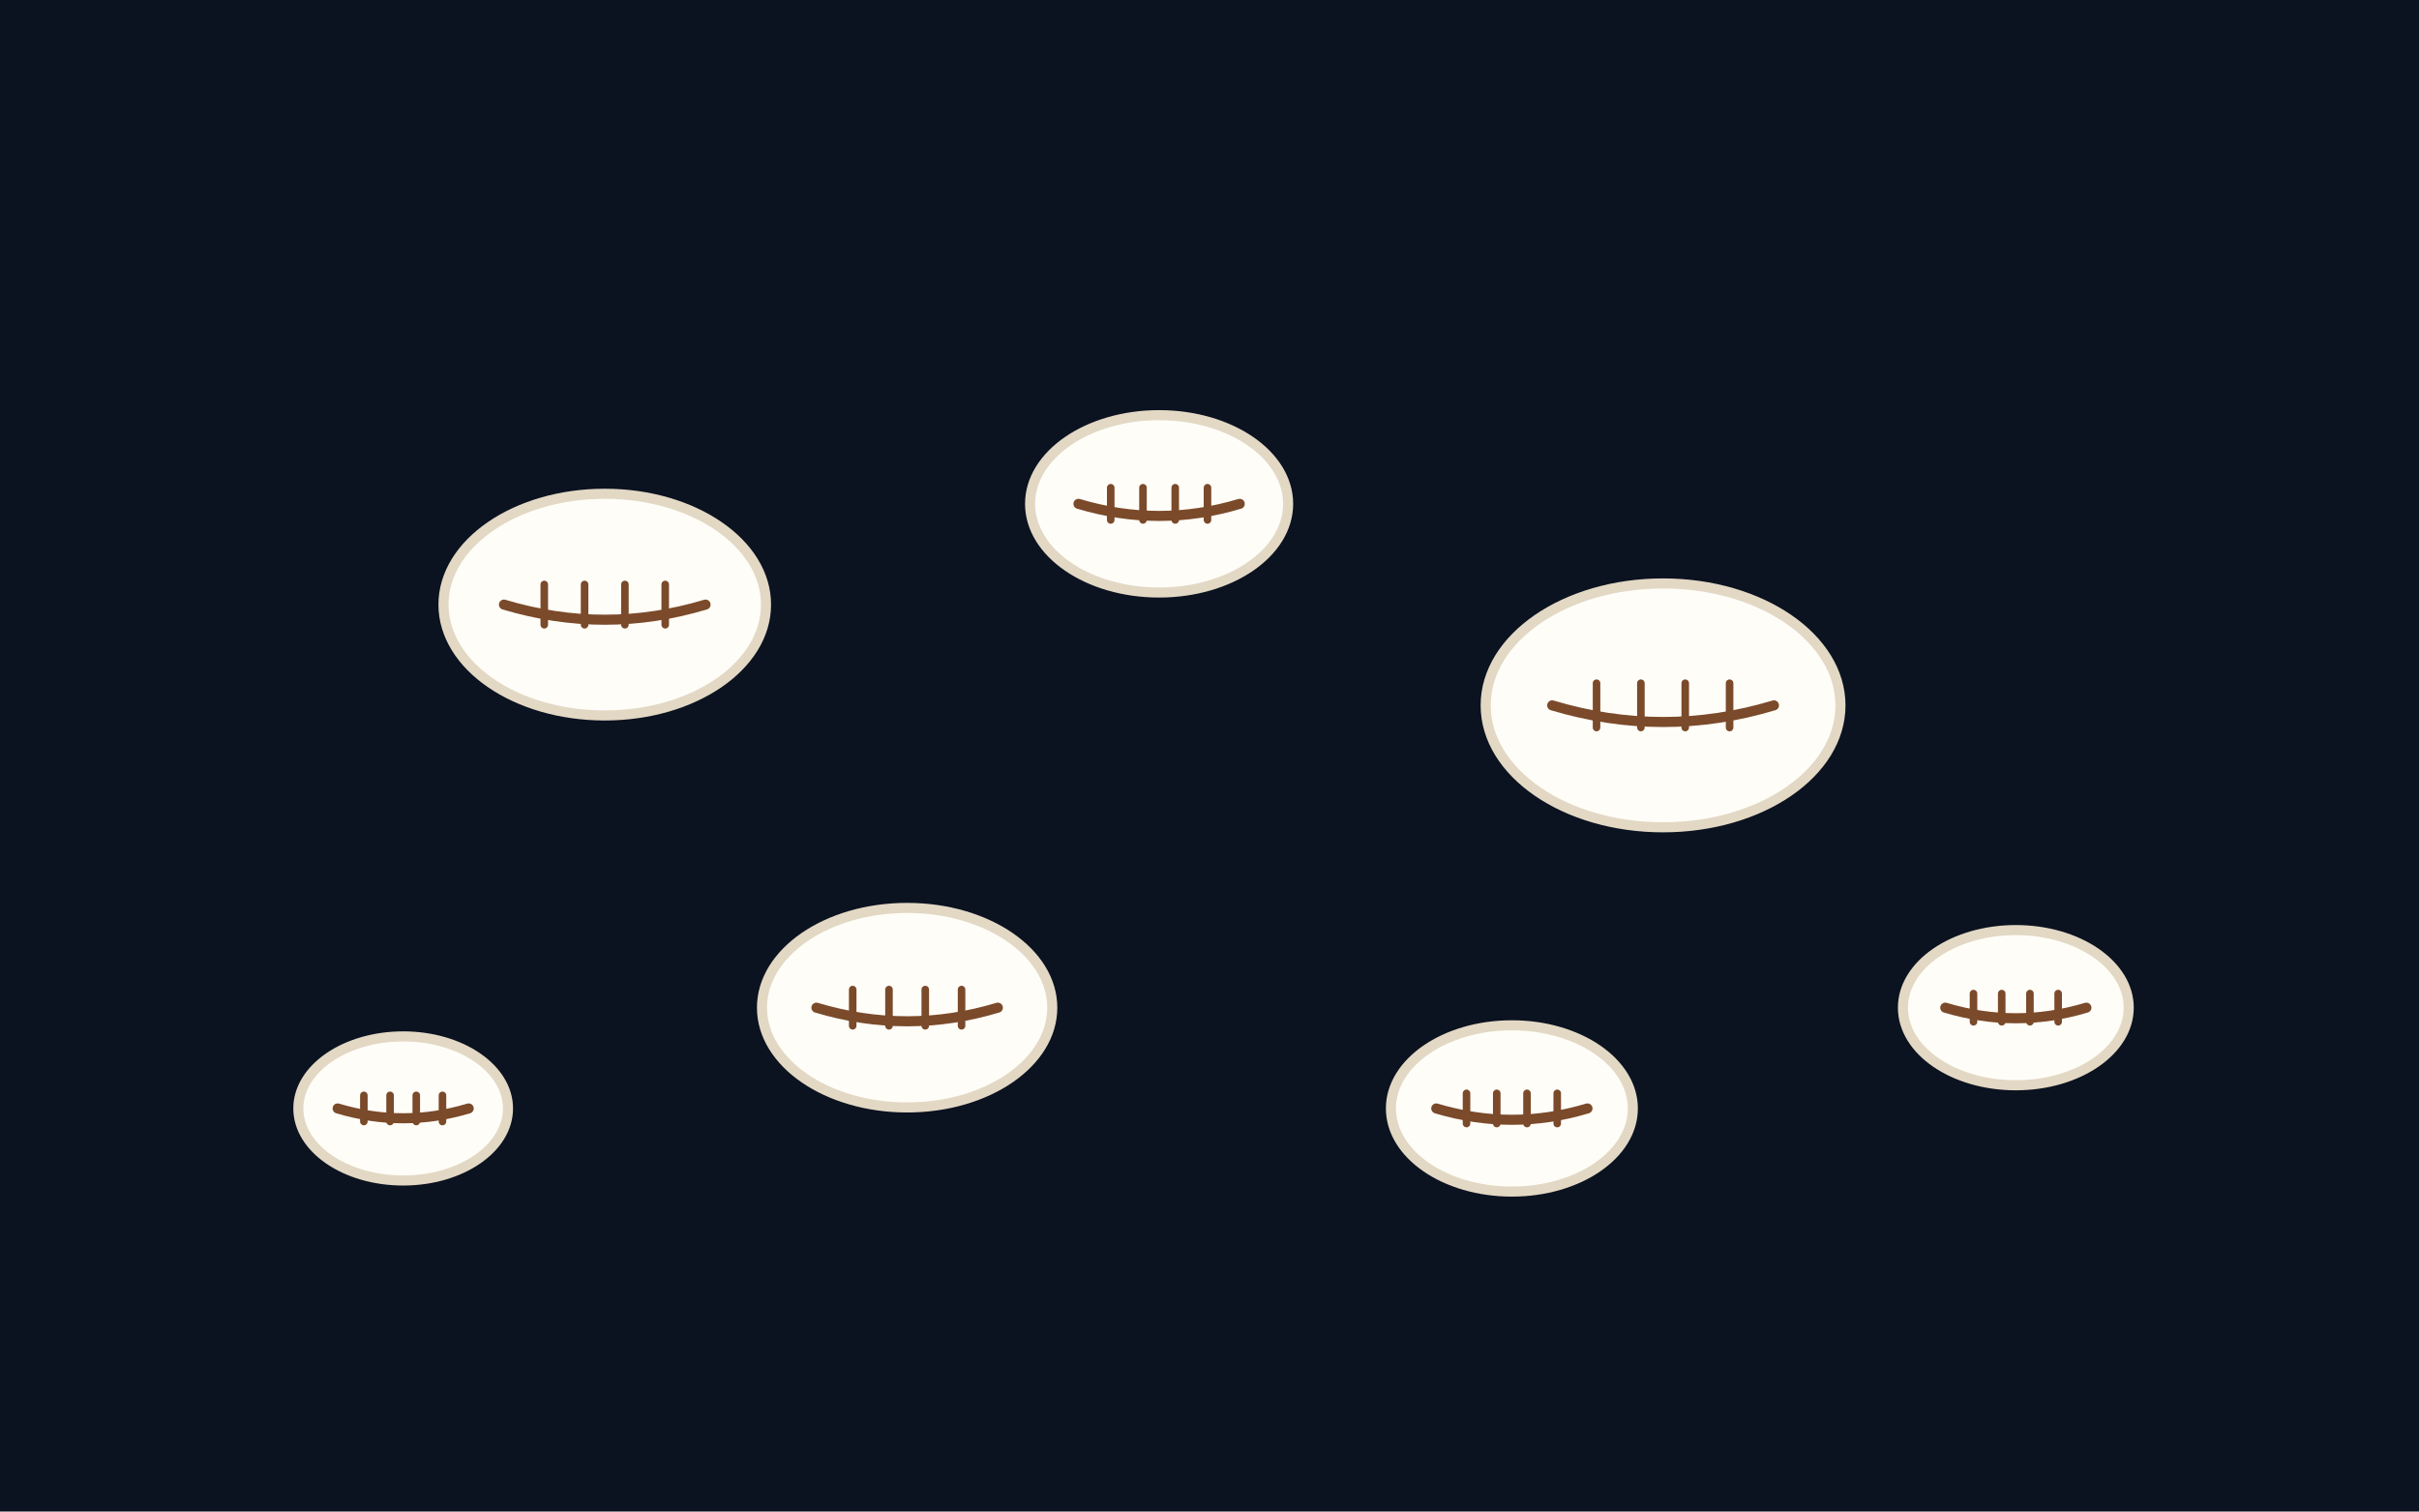
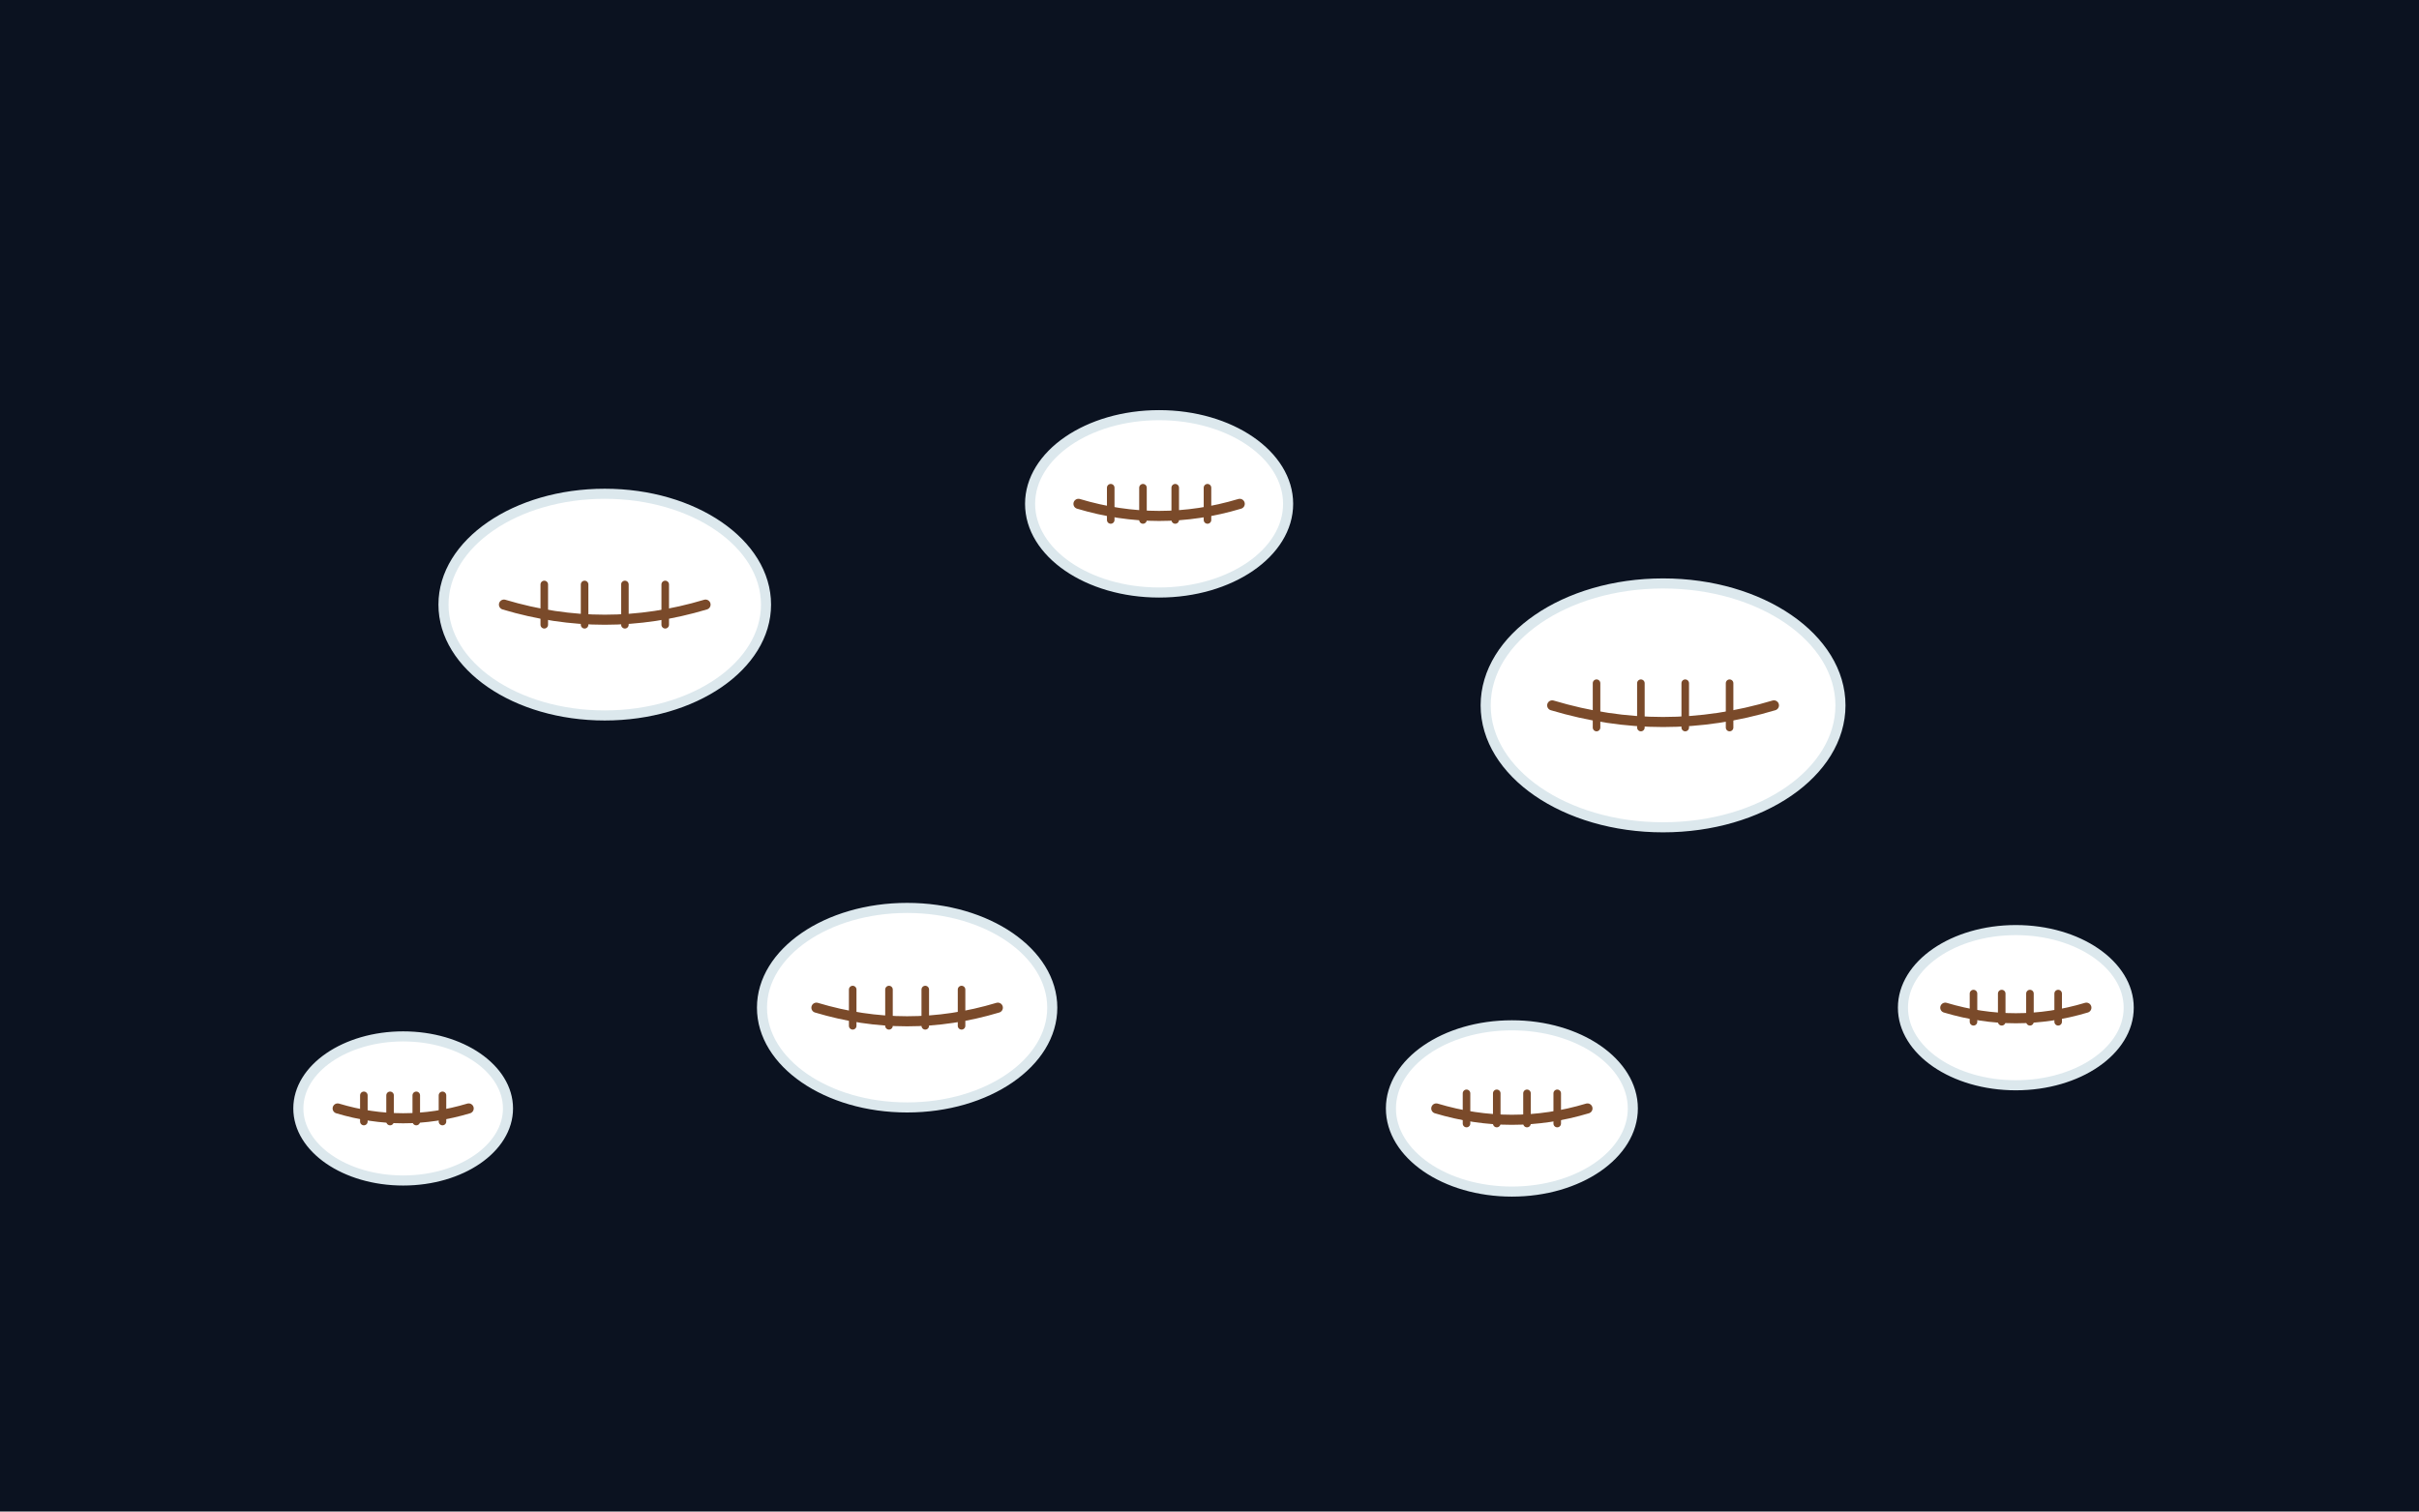
<svg xmlns="http://www.w3.org/2000/svg" viewBox="0 0 480 300" role="img" aria-label="Des cauris, ancienne monnaie d’Afrique de l’Ouest">
  <rect width="480" height="300" fill="#0B1220" />
-   <ellipse cx="120" cy="120" rx="32" ry="22" fill="#FFFDF8" stroke="#E2D8C4" stroke-width="2" />
+   <ellipse cx="120" cy="120" rx="32" ry="22" fill="#FFFFFF" stroke="#DCE8ED" stroke-width="2" />
  <path d="M100,120 Q120,126 140,120" fill="none" stroke="#7A4A2A" stroke-width="2" stroke-linecap="round" stroke-linejoin="round" />
  <path d="M108,116 L108,124" fill="none" stroke="#7A4A2A" stroke-width="1.5" stroke-linecap="round" stroke-linejoin="round" />
  <path d="M116,116 L116,124" fill="none" stroke="#7A4A2A" stroke-width="1.5" stroke-linecap="round" stroke-linejoin="round" />
  <path d="M124,116 L124,124" fill="none" stroke="#7A4A2A" stroke-width="1.5" stroke-linecap="round" stroke-linejoin="round" />
  <path d="M132,116 L132,124" fill="none" stroke="#7A4A2A" stroke-width="1.5" stroke-linecap="round" stroke-linejoin="round" />
-   <ellipse cx="230" cy="100" rx="25.6" ry="17.6" fill="#FFFDF8" stroke="#E2D8C4" stroke-width="2" />
+   <ellipse cx="230" cy="100" rx="25.6" ry="17.6" fill="#FFFFFF" stroke="#DCE8ED" stroke-width="2" />
  <path d="M214.0,100 Q230,104.8 246.0,100" fill="none" stroke="#7A4A2A" stroke-width="2" stroke-linecap="round" stroke-linejoin="round" />
  <path d="M220.4,96.8 L220.4,103.2" fill="none" stroke="#7A4A2A" stroke-width="1.5" stroke-linecap="round" stroke-linejoin="round" />
  <path d="M226.8,96.8 L226.8,103.2" fill="none" stroke="#7A4A2A" stroke-width="1.5" stroke-linecap="round" stroke-linejoin="round" />
  <path d="M233.2,96.8 L233.2,103.2" fill="none" stroke="#7A4A2A" stroke-width="1.5" stroke-linecap="round" stroke-linejoin="round" />
  <path d="M239.6,96.8 L239.6,103.2" fill="none" stroke="#7A4A2A" stroke-width="1.5" stroke-linecap="round" stroke-linejoin="round" />
-   <ellipse cx="330" cy="140" rx="35.2" ry="24.2" fill="#FFFDF8" stroke="#E2D8C4" stroke-width="2" />
+   <ellipse cx="330" cy="140" rx="35.2" ry="24.2" fill="#FFFFFF" stroke="#DCE8ED" stroke-width="2" />
  <path d="M308.0,140 Q330,146.6 352.0,140" fill="none" stroke="#7A4A2A" stroke-width="2" stroke-linecap="round" stroke-linejoin="round" />
  <path d="M316.8,135.6 L316.8,144.4" fill="none" stroke="#7A4A2A" stroke-width="1.5" stroke-linecap="round" stroke-linejoin="round" />
  <path d="M325.6,135.6 L325.6,144.4" fill="none" stroke="#7A4A2A" stroke-width="1.5" stroke-linecap="round" stroke-linejoin="round" />
  <path d="M334.4,135.6 L334.4,144.4" fill="none" stroke="#7A4A2A" stroke-width="1.5" stroke-linecap="round" stroke-linejoin="round" />
  <path d="M343.2,135.6 L343.2,144.4" fill="none" stroke="#7A4A2A" stroke-width="1.5" stroke-linecap="round" stroke-linejoin="round" />
-   <ellipse cx="180" cy="200" rx="28.8" ry="19.8" fill="#FFFDF8" stroke="#E2D8C4" stroke-width="2" />
+   <ellipse cx="180" cy="200" rx="28.8" ry="19.8" fill="#FFFFFF" stroke="#DCE8ED" stroke-width="2" />
  <path d="M162.0,200 Q180,205.4 198.0,200" fill="none" stroke="#7A4A2A" stroke-width="2" stroke-linecap="round" stroke-linejoin="round" />
  <path d="M169.2,196.4 L169.2,203.6" fill="none" stroke="#7A4A2A" stroke-width="1.5" stroke-linecap="round" stroke-linejoin="round" />
  <path d="M176.4,196.4 L176.4,203.6" fill="none" stroke="#7A4A2A" stroke-width="1.5" stroke-linecap="round" stroke-linejoin="round" />
  <path d="M183.6,196.4 L183.6,203.6" fill="none" stroke="#7A4A2A" stroke-width="1.5" stroke-linecap="round" stroke-linejoin="round" />
  <path d="M190.8,196.4 L190.8,203.6" fill="none" stroke="#7A4A2A" stroke-width="1.5" stroke-linecap="round" stroke-linejoin="round" />
-   <ellipse cx="300" cy="220" rx="24.0" ry="16.5" fill="#FFFDF8" stroke="#E2D8C4" stroke-width="2" />
+   <ellipse cx="300" cy="220" rx="24.0" ry="16.5" fill="#FFFFFF" stroke="#DCE8ED" stroke-width="2" />
  <path d="M285.0,220 Q300,224.5 315.0,220" fill="none" stroke="#7A4A2A" stroke-width="2" stroke-linecap="round" stroke-linejoin="round" />
  <path d="M291.0,217.0 L291.0,223.0" fill="none" stroke="#7A4A2A" stroke-width="1.5" stroke-linecap="round" stroke-linejoin="round" />
  <path d="M297.0,217.0 L297.0,223.0" fill="none" stroke="#7A4A2A" stroke-width="1.5" stroke-linecap="round" stroke-linejoin="round" />
  <path d="M303.0,217.0 L303.0,223.0" fill="none" stroke="#7A4A2A" stroke-width="1.5" stroke-linecap="round" stroke-linejoin="round" />
  <path d="M309.0,217.0 L309.0,223.0" fill="none" stroke="#7A4A2A" stroke-width="1.5" stroke-linecap="round" stroke-linejoin="round" />
-   <ellipse cx="400" cy="200" rx="22.4" ry="15.4" fill="#FFFDF8" stroke="#E2D8C4" stroke-width="2" />
+   <ellipse cx="400" cy="200" rx="22.4" ry="15.4" fill="#FFFFFF" stroke="#DCE8ED" stroke-width="2" />
  <path d="M386.0,200 Q400,204.2 414.0,200" fill="none" stroke="#7A4A2A" stroke-width="2" stroke-linecap="round" stroke-linejoin="round" />
  <path d="M391.6,197.2 L391.6,202.8" fill="none" stroke="#7A4A2A" stroke-width="1.5" stroke-linecap="round" stroke-linejoin="round" />
  <path d="M397.2,197.2 L397.2,202.8" fill="none" stroke="#7A4A2A" stroke-width="1.5" stroke-linecap="round" stroke-linejoin="round" />
  <path d="M402.8,197.2 L402.8,202.8" fill="none" stroke="#7A4A2A" stroke-width="1.5" stroke-linecap="round" stroke-linejoin="round" />
  <path d="M408.4,197.2 L408.4,202.8" fill="none" stroke="#7A4A2A" stroke-width="1.5" stroke-linecap="round" stroke-linejoin="round" />
-   <ellipse cx="80" cy="220" rx="20.8" ry="14.3" fill="#FFFDF8" stroke="#E2D8C4" stroke-width="2" />
+   <ellipse cx="80" cy="220" rx="20.8" ry="14.3" fill="#FFFFFF" stroke="#DCE8ED" stroke-width="2" />
  <path d="M67.0,220 Q80,223.9 93.0,220" fill="none" stroke="#7A4A2A" stroke-width="2" stroke-linecap="round" stroke-linejoin="round" />
  <path d="M72.2,217.4 L72.2,222.6" fill="none" stroke="#7A4A2A" stroke-width="1.5" stroke-linecap="round" stroke-linejoin="round" />
  <path d="M77.4,217.4 L77.4,222.6" fill="none" stroke="#7A4A2A" stroke-width="1.5" stroke-linecap="round" stroke-linejoin="round" />
  <path d="M82.6,217.4 L82.6,222.6" fill="none" stroke="#7A4A2A" stroke-width="1.5" stroke-linecap="round" stroke-linejoin="round" />
  <path d="M87.8,217.4 L87.8,222.6" fill="none" stroke="#7A4A2A" stroke-width="1.5" stroke-linecap="round" stroke-linejoin="round" />
</svg>
